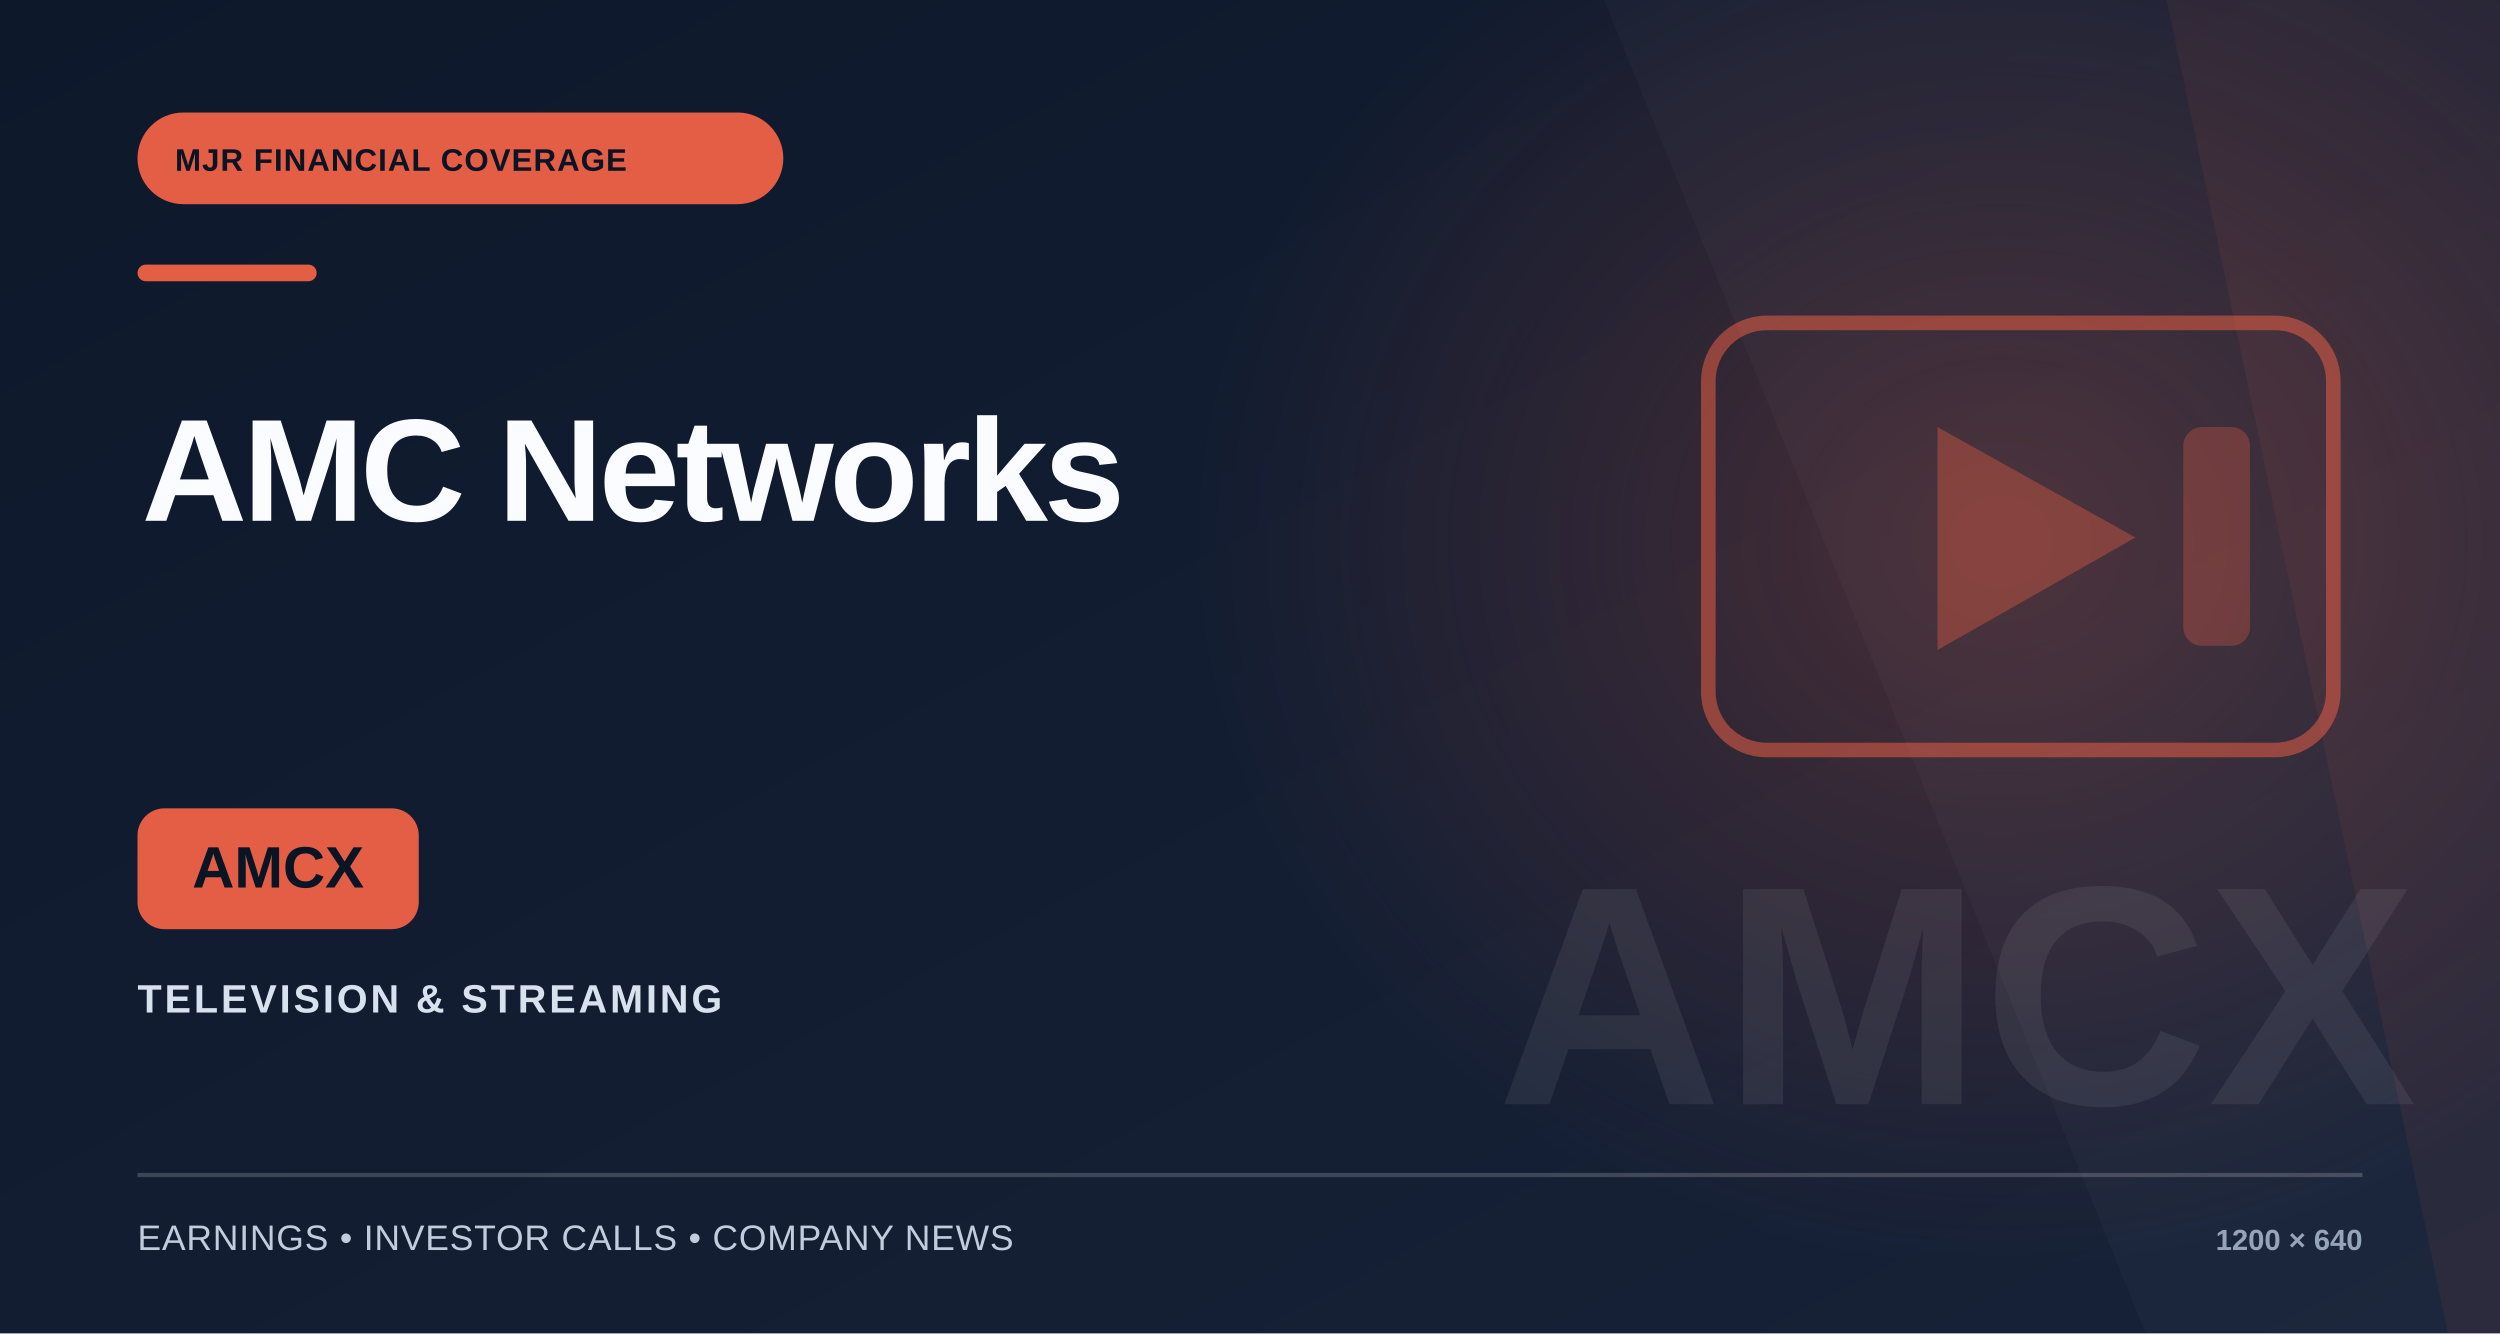
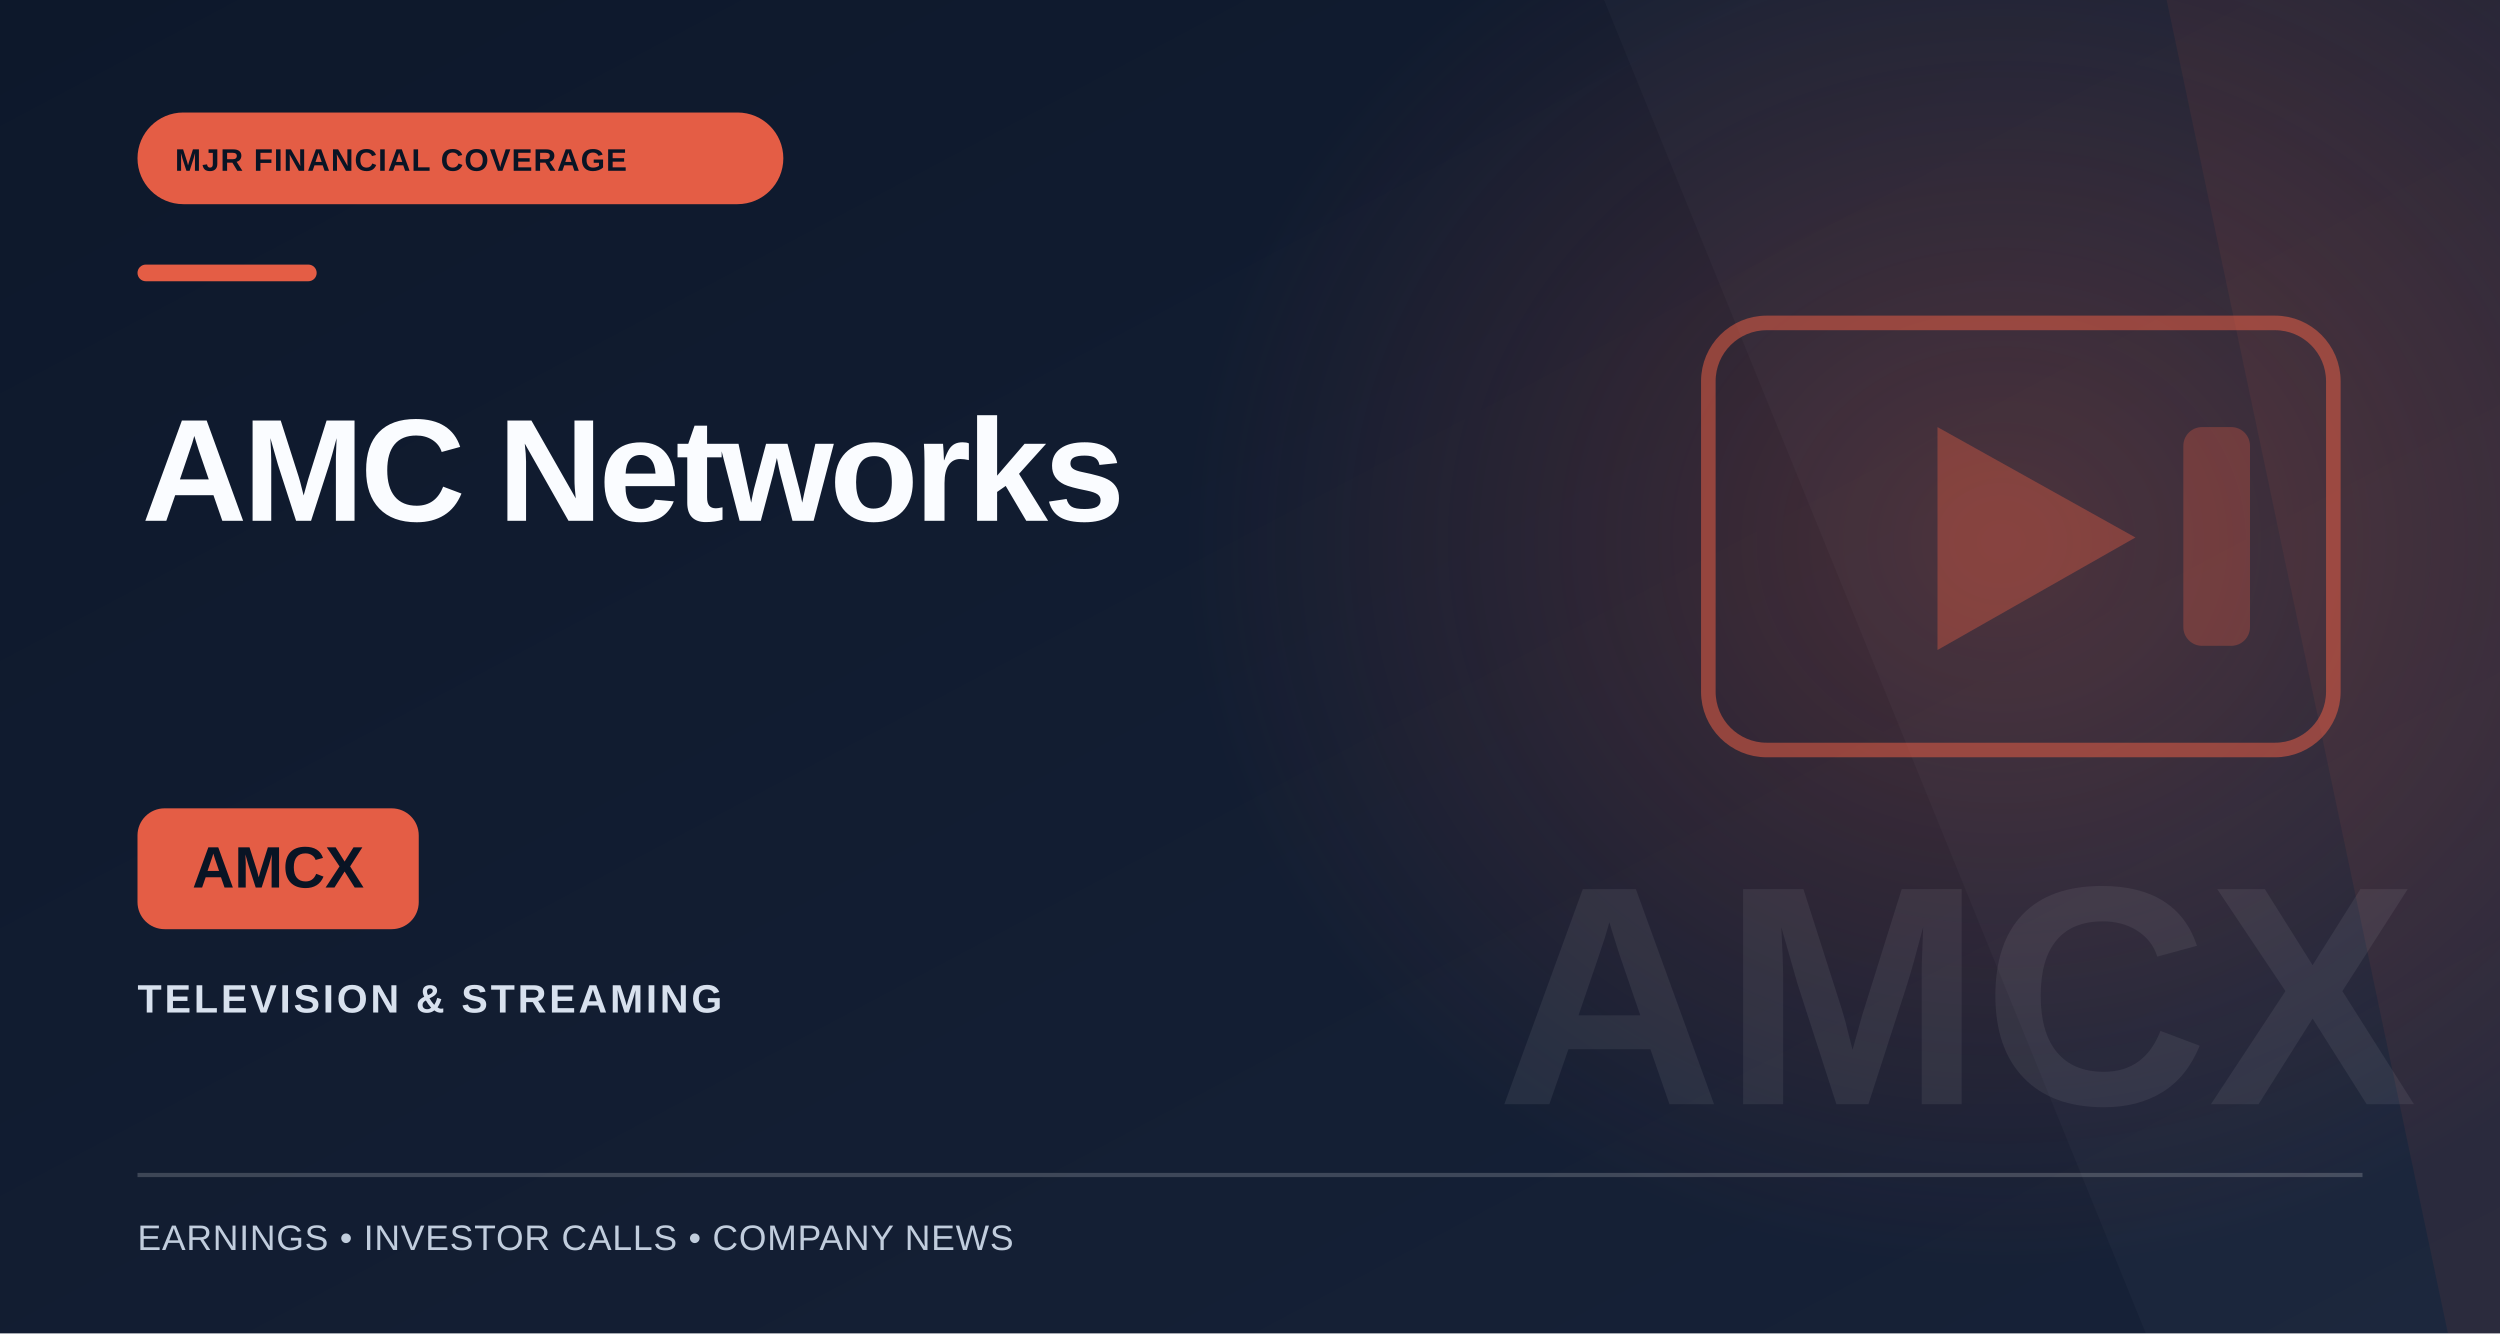
<svg xmlns="http://www.w3.org/2000/svg" width="1200" height="640" viewBox="0 0 1200 640" role="img" aria-labelledby="title desc">
  <defs>
    <linearGradient id="bg" x1="0" x2="1" y1="0" y2="1">
      <stop offset="0" stop-color="#0d182b" />
      <stop offset="1" stop-color="#172238" />
    </linearGradient>
    <radialGradient id="glow">
      <stop offset="0" stop-color="#E45D45" stop-opacity=".26" />
      <stop offset="1" stop-color="#E45D45" stop-opacity="0" />
    </radialGradient>
    <style>.title{font-family:Arial,Helvetica,sans-serif;font-weight:700;letter-spacing:-2px;fill:#fafcff}.label{font-family:Arial,Helvetica,sans-serif;font-weight:700}</style>
  </defs>
  <rect width="1200" height="640" fill="url(#bg)" />
  <ellipse cx="960" cy="260" rx="390" ry="350" fill="url(#glow)" />
  <path d="M770 0h430v640h-170z" fill="#fff" opacity=".025" />
  <path d="M1040 0h160v640h-25z" fill="#E45D45" opacity=".075" />
  <g stroke="#E45D45" stroke-width="7" fill="none" opacity=".55">
    <rect x="820" y="155" width="300" height="205" rx="28" />
    <path d="M930 205l95 53-95 54z" fill="#E45D45" stroke="none" opacity=".7" />
    <rect x="1048" y="205" width="32" height="105" rx="9" fill="#E45D45" stroke="none" opacity=".55" />
  </g>
  <text x="1160" y="530" text-anchor="end" class="label" font-size="150px" fill="#fff" opacity=".07">AMCX</text>
  <rect x="66" y="54" width="310" height="44" rx="22" fill="#E45D45" />
  <text x="84" y="82" class="label" font-size="15px" letter-spacing=".5" fill="#0a1424">MJR FINANCIAL COVERAGE</text>
  <rect x="66" y="127" width="86" height="8" rx="4" fill="#E45D45" />
  <text x="68" y="250" class="title" font-size="70px">AMC Networks</text>
  <rect x="66" y="388" width="135" height="58" rx="13" fill="#E45D45" />
  <text x="133.5" y="426" text-anchor="middle" class="label" font-size="28px" fill="#091424">AMCX</text>
  <text x="66" y="486" class="label" font-size="19px" letter-spacing="1.4" fill="#d8e1ee">TELEVISION &amp; STREAMING</text>
  <path d="M66 564H1134" stroke="#fff" stroke-opacity=".18" stroke-width="2" />
  <text x="66" y="600" font-family="Arial,Helvetica,sans-serif" font-size="17px" letter-spacing=".4" fill="#c1cddd">EARNINGS  •  INVESTOR CALLS  •  COMPANY NEWS</text>
-   <text x="1134" y="600" text-anchor="end" class="label" font-size="14px" fill="#96a4b8">1200 × 640</text>
</svg>
